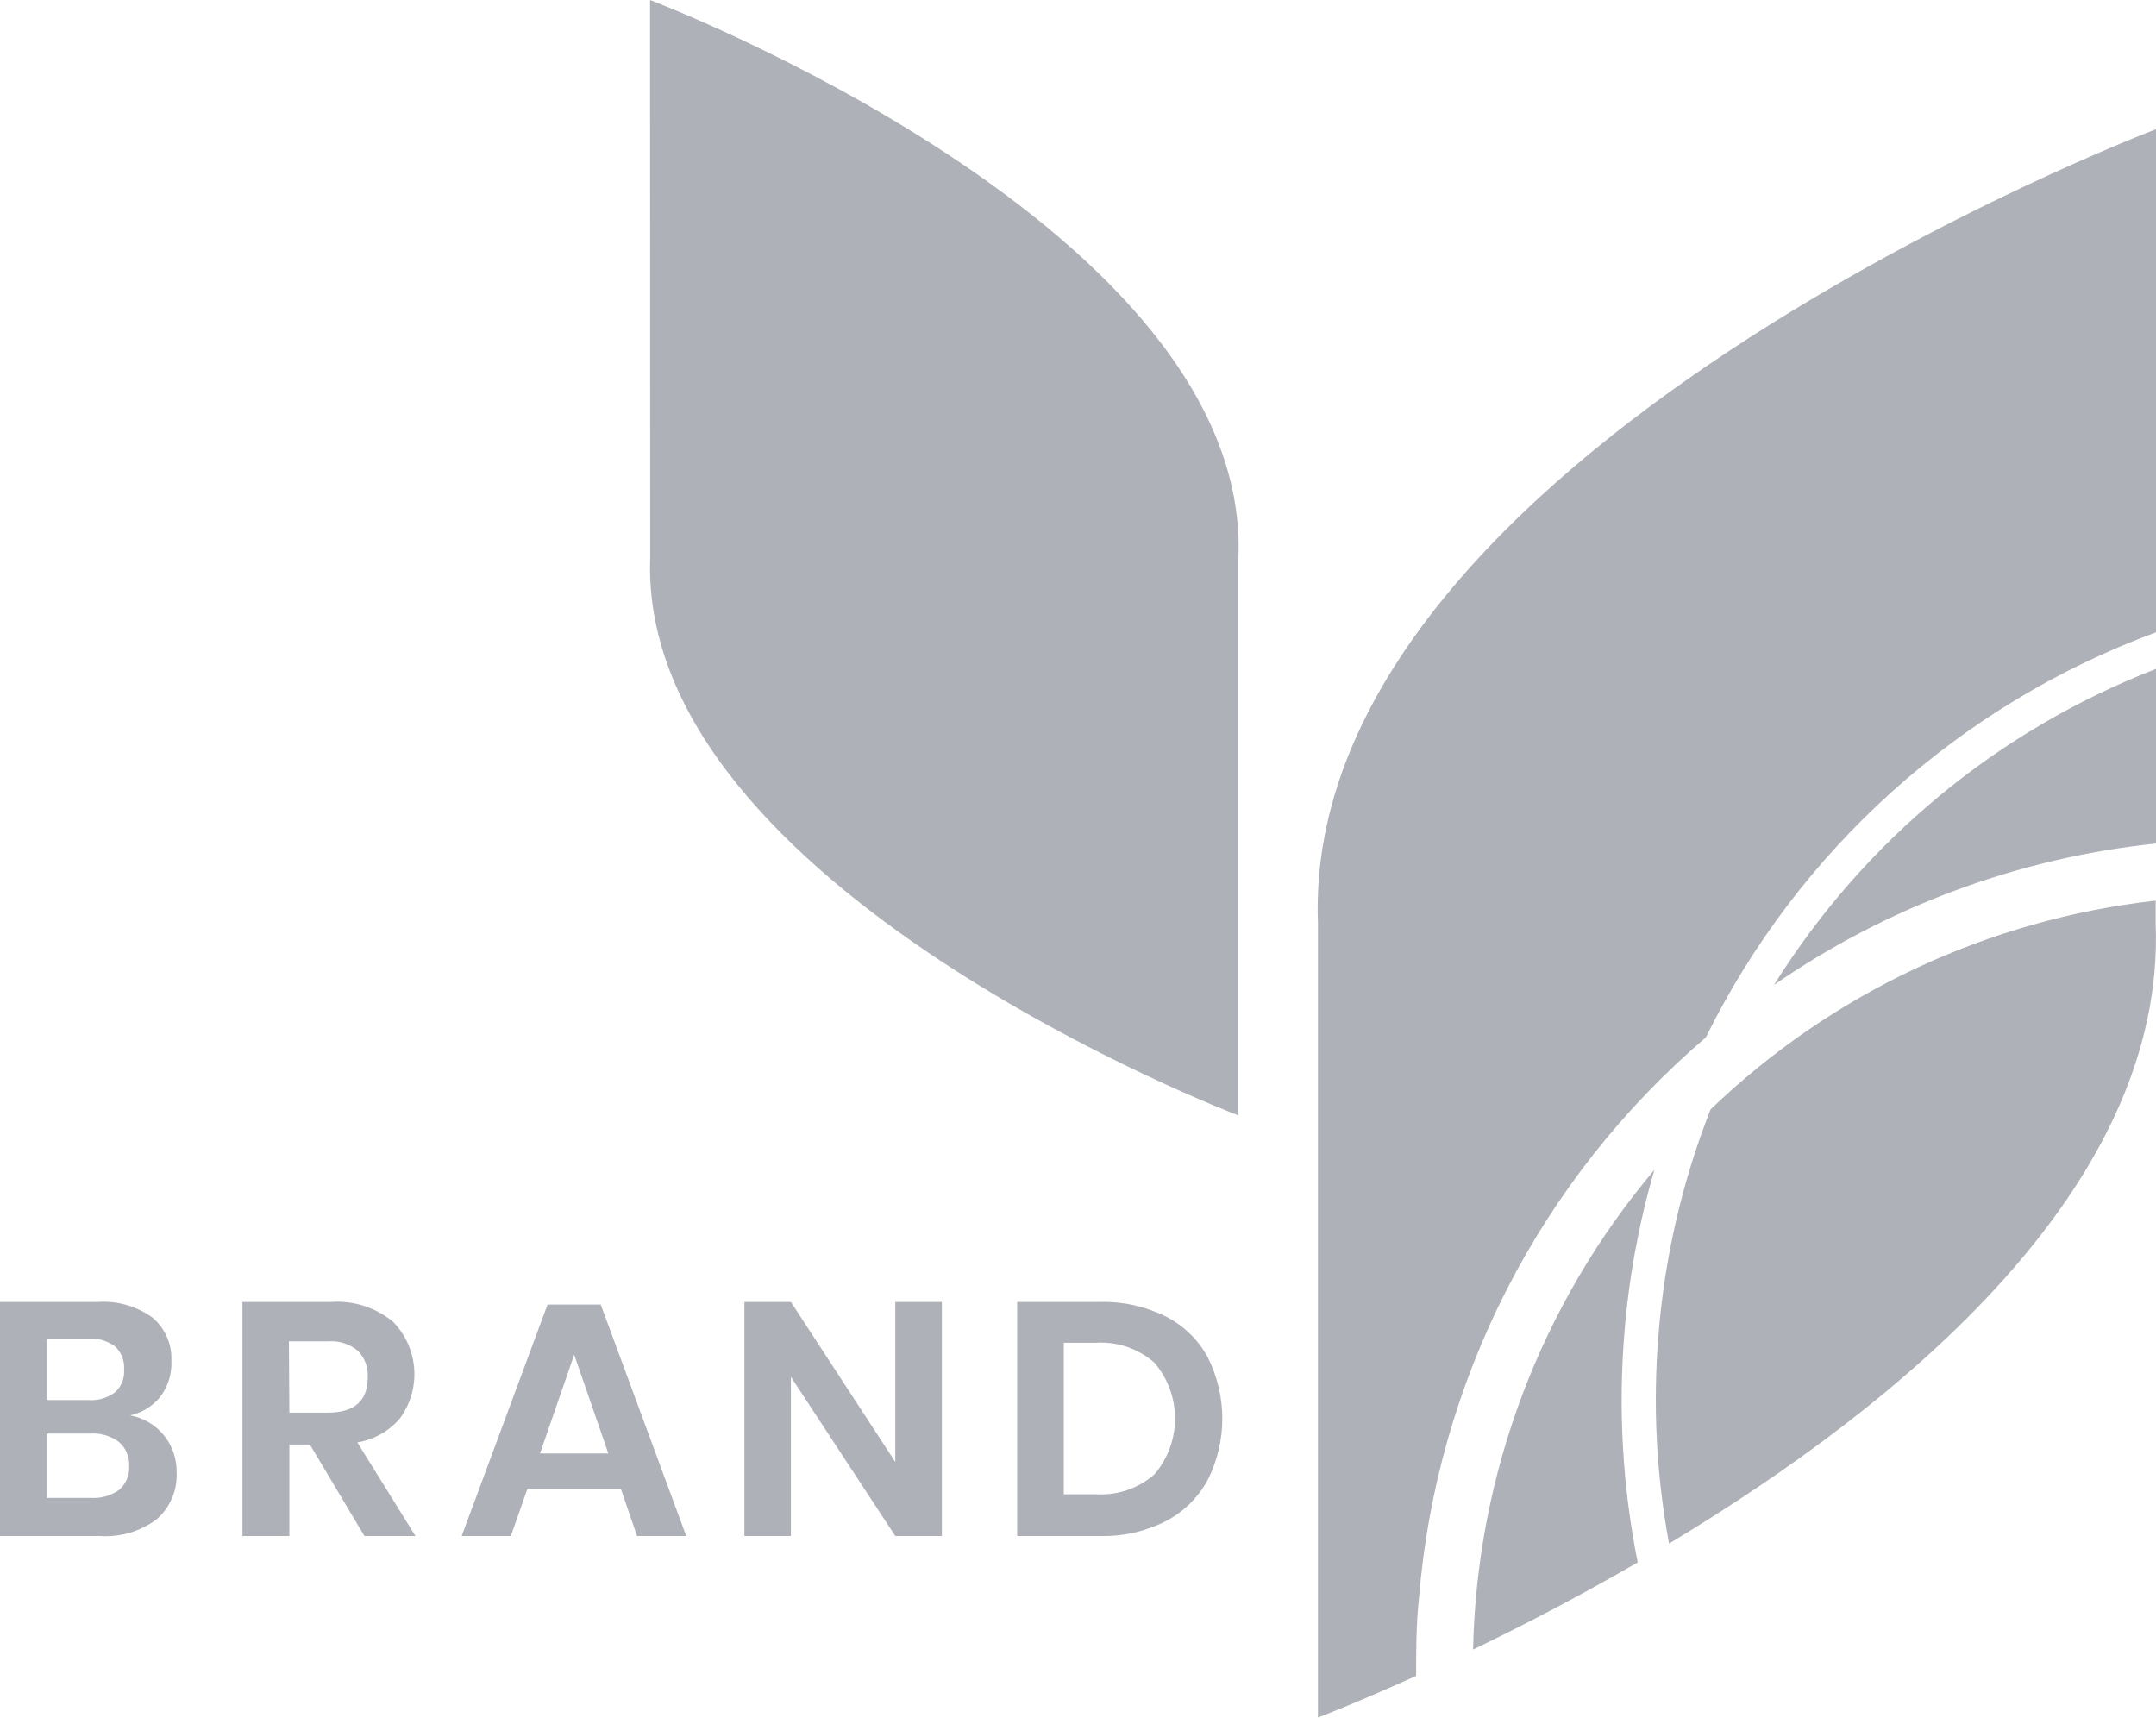
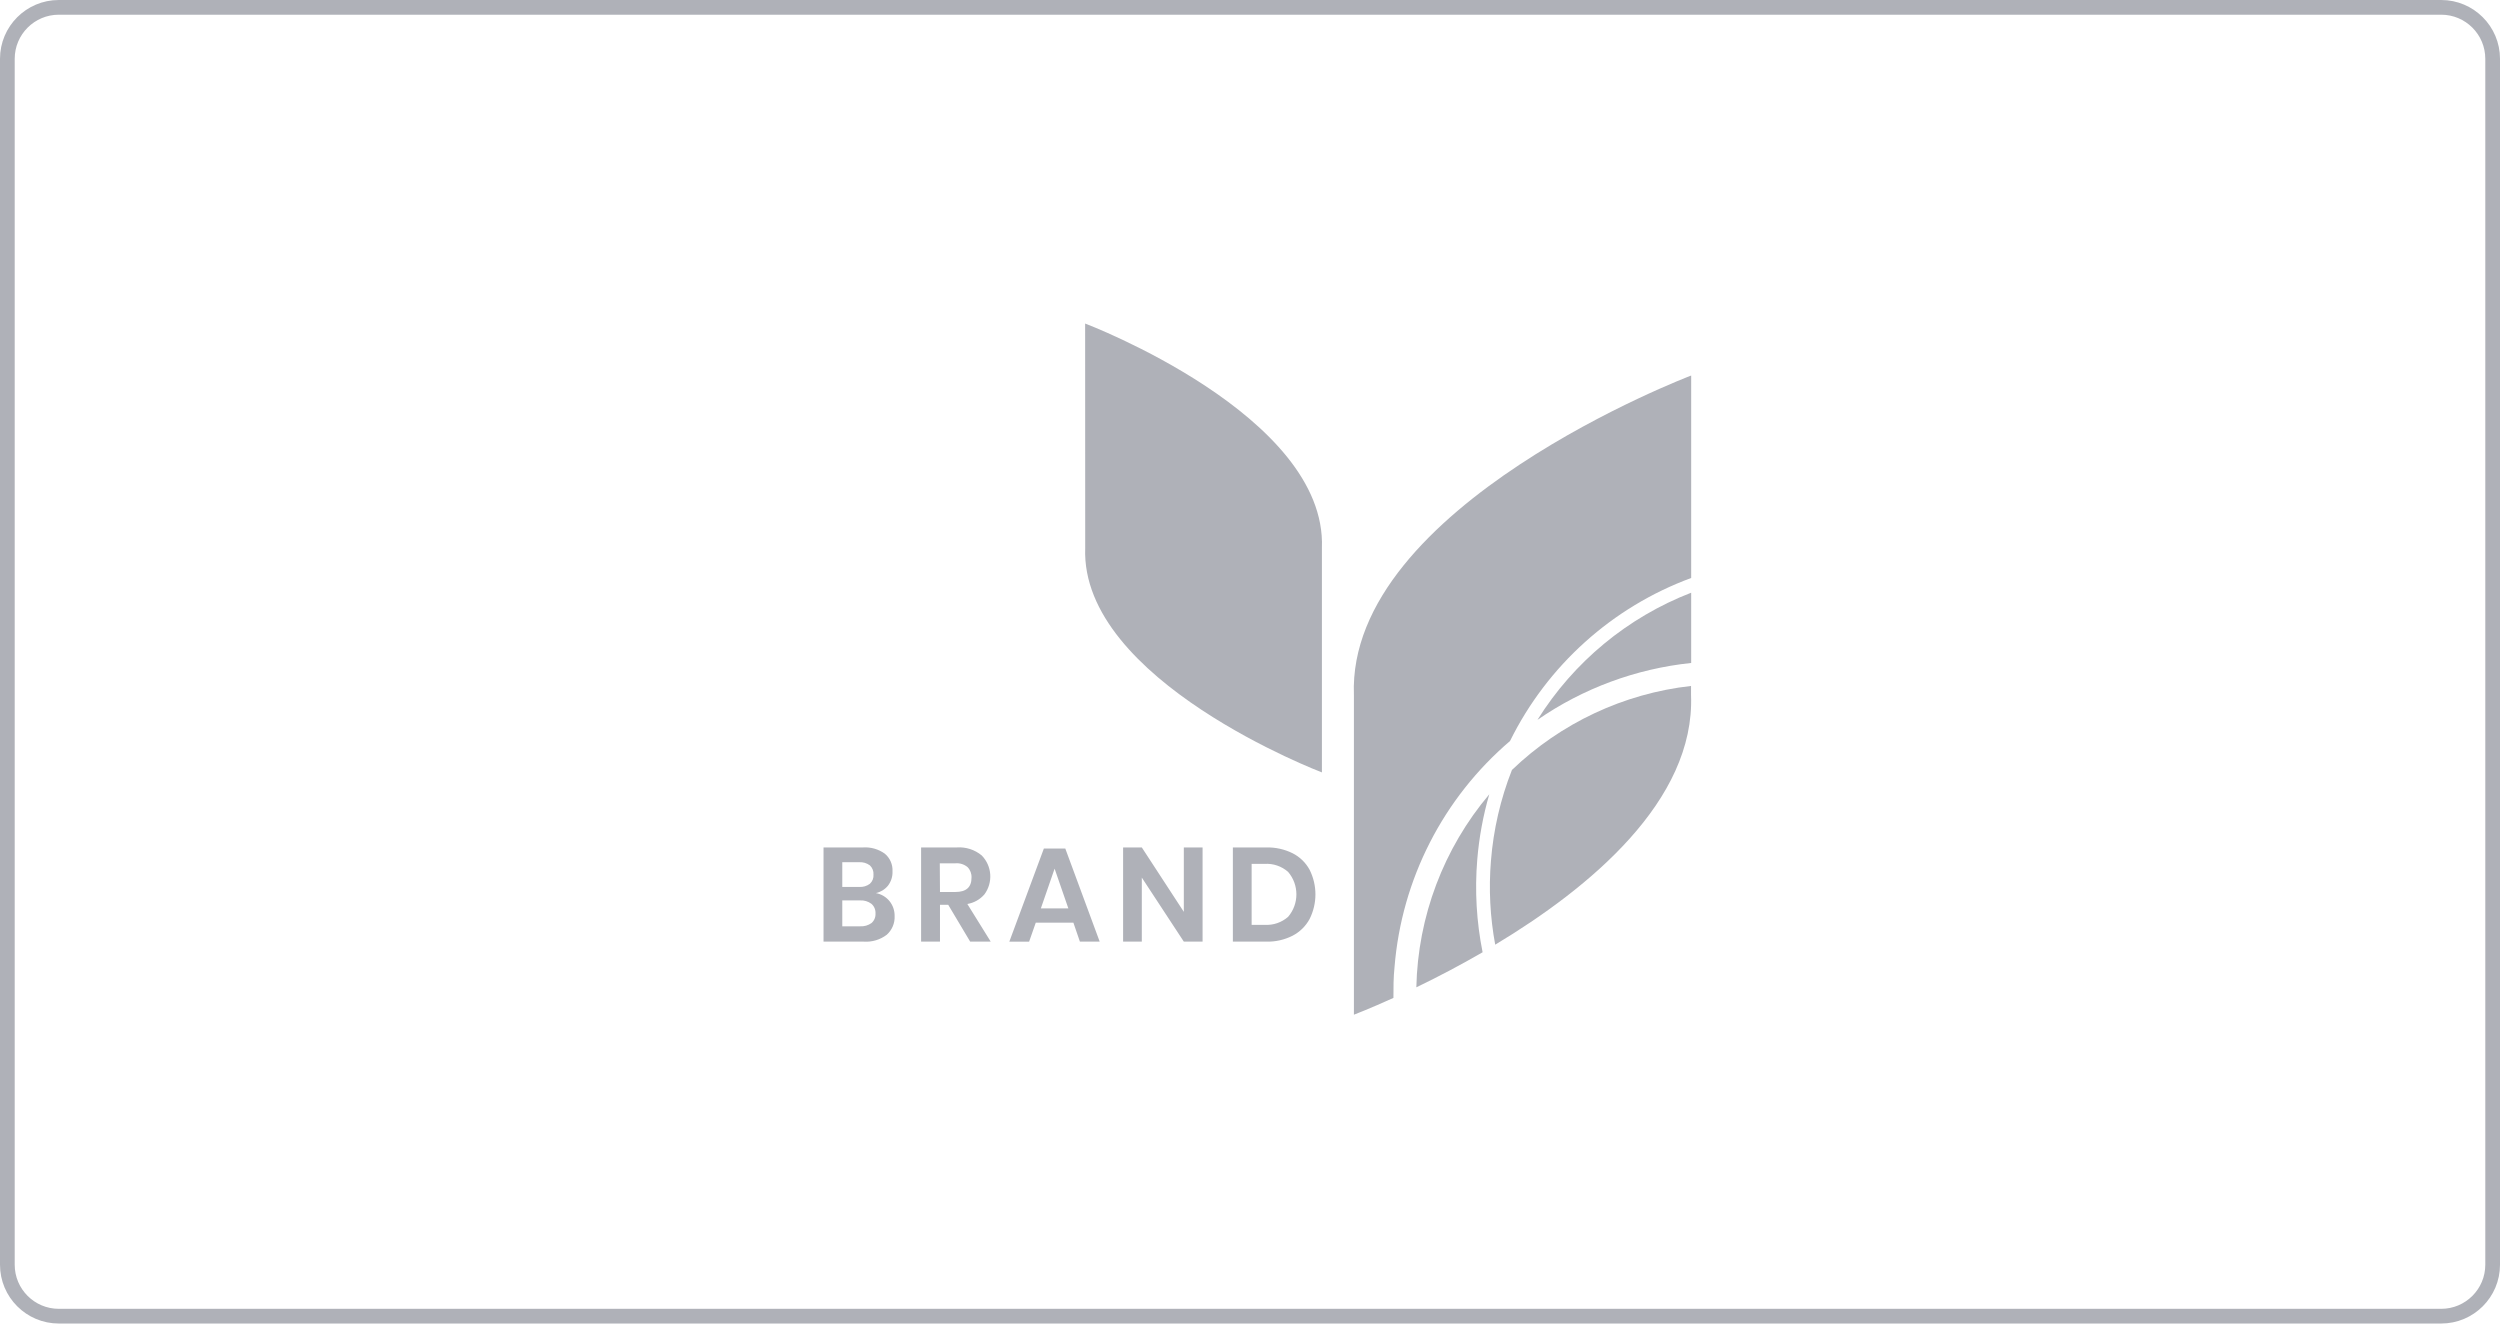
- <svg xmlns="http://www.w3.org/2000/svg" width="59" height="47" fill="none">
-   <path d="M4.488 39.278c.23.285.352.643.346 1.01a1.605 1.605 0 01-.536 1.277c-.447.339-1 .504-1.559.466H0v-6.405h2.683a2.284 2.284 0 011.487.426 1.464 1.464 0 01.52 1.198c.016.353-.095.7-.311.98-.209.254-.496.43-.817.5.363.067.692.26.926.548zm-3.213-.967H2.42c.261.02.52-.056.73-.213a.76.76 0 00.246-.626.789.789 0 00-.243-.626 1.105 1.105 0 00-.751-.215H1.275v1.68zm1.988 2.456a.794.794 0 00.271-.65.81.81 0 00-.277-.658 1.18 1.18 0 00-.78-.231H1.276v1.761h1.218c.274.016.546-.062.77-.222zM9.972 42.031L8.48 39.528h-.561v2.503H6.635v-6.405h2.43a2.39 2.39 0 011.693.545 2.048 2.048 0 01.18 2.65c-.3.345-.709.575-1.159.65l1.59 2.56H9.972zM7.92 38.655h1.05c.73 0 1.094-.323 1.094-.97a.955.955 0 00-.268-.72 1.134 1.134 0 00-.826-.26H7.906l.013 1.95zM16.99 40.742h-2.558l-.452 1.29h-1.346l2.35-6.334h1.455l2.34 6.333h-1.346l-.442-1.289zm-.342-.97l-.935-2.703-.935 2.703h1.87zM25.776 42.031H24.5l-2.857-4.355v4.355h-1.272v-6.405h1.272l2.857 4.38v-4.38h1.275v6.405zM33.05 40.498a2.757 2.757 0 01-1.153 1.13c-.555.281-1.17.42-1.792.403h-2.27v-6.405h2.27a3.816 3.816 0 011.792.395c.488.246.89.636 1.153 1.117a3.735 3.735 0 010 3.36zm-1.459-.153a2.352 2.352 0 000-3.057 2.21 2.21 0 00-1.595-.545h-.885v4.146h.885a2.21 2.21 0 001.595-.544zM17.789 0S34.24 6.236 33.89 15.26v15.263s-16.439-6.24-16.096-15.263L17.789 0zM48.548 26.95A22.485 22.485 0 0159 23.082v-4.778a21.467 21.467 0 00-10.452 8.646z" fill="#AFB1B8" />
-   <path d="M46.68 28.389A22.382 22.382 0 0159 17.303V3.536s-23.43 8.883-22.934 21.733V47s1.044-.397 2.687-1.141c0-.695 0-1.396.075-2.1a22.605 22.605 0 017.853-15.37z" fill="#AFB1B8" />
-   <path d="M44.453 36.462c.123-1.508.397-2.998.82-4.45a21.04 21.04 0 00-4.962 13.126 68.003 68.003 0 004.506-2.384 22.577 22.577 0 01-.364-6.292zM45.384 36.54a21.586 21.586 0 00.29 5.698c6.401-3.846 13.594-9.788 13.317-16.969v-.625a20.971 20.971 0 00-12.18 5.713 21.496 21.496 0 00-1.427 6.183z" fill="#AFB1B8" />
+ <svg xmlns="http://www.w3.org/2000/svg" width="170" height="90" fill="none">
+   <rect x=".5" y=".5" width="169" height="89" rx="3.5" stroke="#AFB1B8" />
+   <path d="M60.488 61.278c.23.285.352.643.346 1.01a1.604 1.604 0 01-.537 1.277c-.446.339-1 .504-1.558.466H56v-6.405h2.683a2.284 2.284 0 011.487.426 1.463 1.463 0 01.52 1.198c.016.353-.095.7-.311.98-.209.254-.496.43-.817.5.364.067.692.26.926.548zm-3.213-.967h1.147c.26.02.519-.056.729-.213a.761.761 0 00.246-.626.787.787 0 00-.243-.625 1.106 1.106 0 00-.751-.216h-1.128v1.68zm1.988 2.456a.796.796 0 00.271-.65.81.81 0 00-.277-.658 1.18 1.18 0 00-.78-.231h-1.202v1.761h1.218c.274.016.546-.062.77-.222zM65.972 64.031l-1.492-2.503h-.561v2.503h-1.284v-6.405h2.43a2.39 2.39 0 011.693.545 2.047 2.047 0 01.18 2.65c-.3.345-.709.575-1.159.65l1.59 2.56h-1.397zm-2.053-3.376h1.05c.73 0 1.094-.323 1.094-.97a.956.956 0 00-.268-.72 1.135 1.135 0 00-.826-.26h-1.063l.013 1.95zM72.99 62.742h-2.558l-.452 1.29h-1.346l2.35-6.334h1.455l2.34 6.333h-1.346l-.442-1.289zm-.342-.97l-.935-2.703-.935 2.703h1.87zM81.776 64.031H80.5l-2.857-4.355v4.355h-1.272v-6.405h1.272l2.857 4.38v-4.38h1.275v6.405zM89.05 62.498a2.757 2.757 0 01-1.153 1.13c-.555.281-1.17.42-1.792.403h-2.27v-6.405h2.27a3.816 3.816 0 011.792.395c.487.246.89.636 1.153 1.117a3.735 3.735 0 010 3.36zm-1.459-.153a2.352 2.352 0 000-3.057 2.21 2.21 0 00-1.595-.545h-.885v4.146h.885a2.21 2.21 0 001.595-.544zM73.789 22S90.24 28.236 89.89 37.26v15.263s-16.439-6.24-16.096-15.263L73.789 22zM104.548 48.95A22.487 22.487 0 01115 45.082v-4.778a21.46 21.46 0 00-10.452 8.646z" fill="#AFB1B8" />
+   <path d="M102.681 50.389A22.383 22.383 0 01115 39.303V25.536s-23.43 8.883-22.934 21.733V69s1.044-.397 2.687-1.142c0-.695 0-1.395.075-2.1a22.605 22.605 0 017.853-15.369z" fill="#AFB1B8" />
+   <path d="M100.453 58.462c.123-1.507.397-2.998.819-4.45a21.04 21.04 0 00-4.961 13.126 67.978 67.978 0 004.506-2.384 22.554 22.554 0 01-.364-6.292zM101.384 58.54a21.594 21.594 0 00.29 5.698c6.401-3.846 13.594-9.788 13.317-16.968v-.626a20.968 20.968 0 00-12.179 5.713 21.513 21.513 0 00-1.428 6.183z" fill="#AFB1B8" />
</svg>
